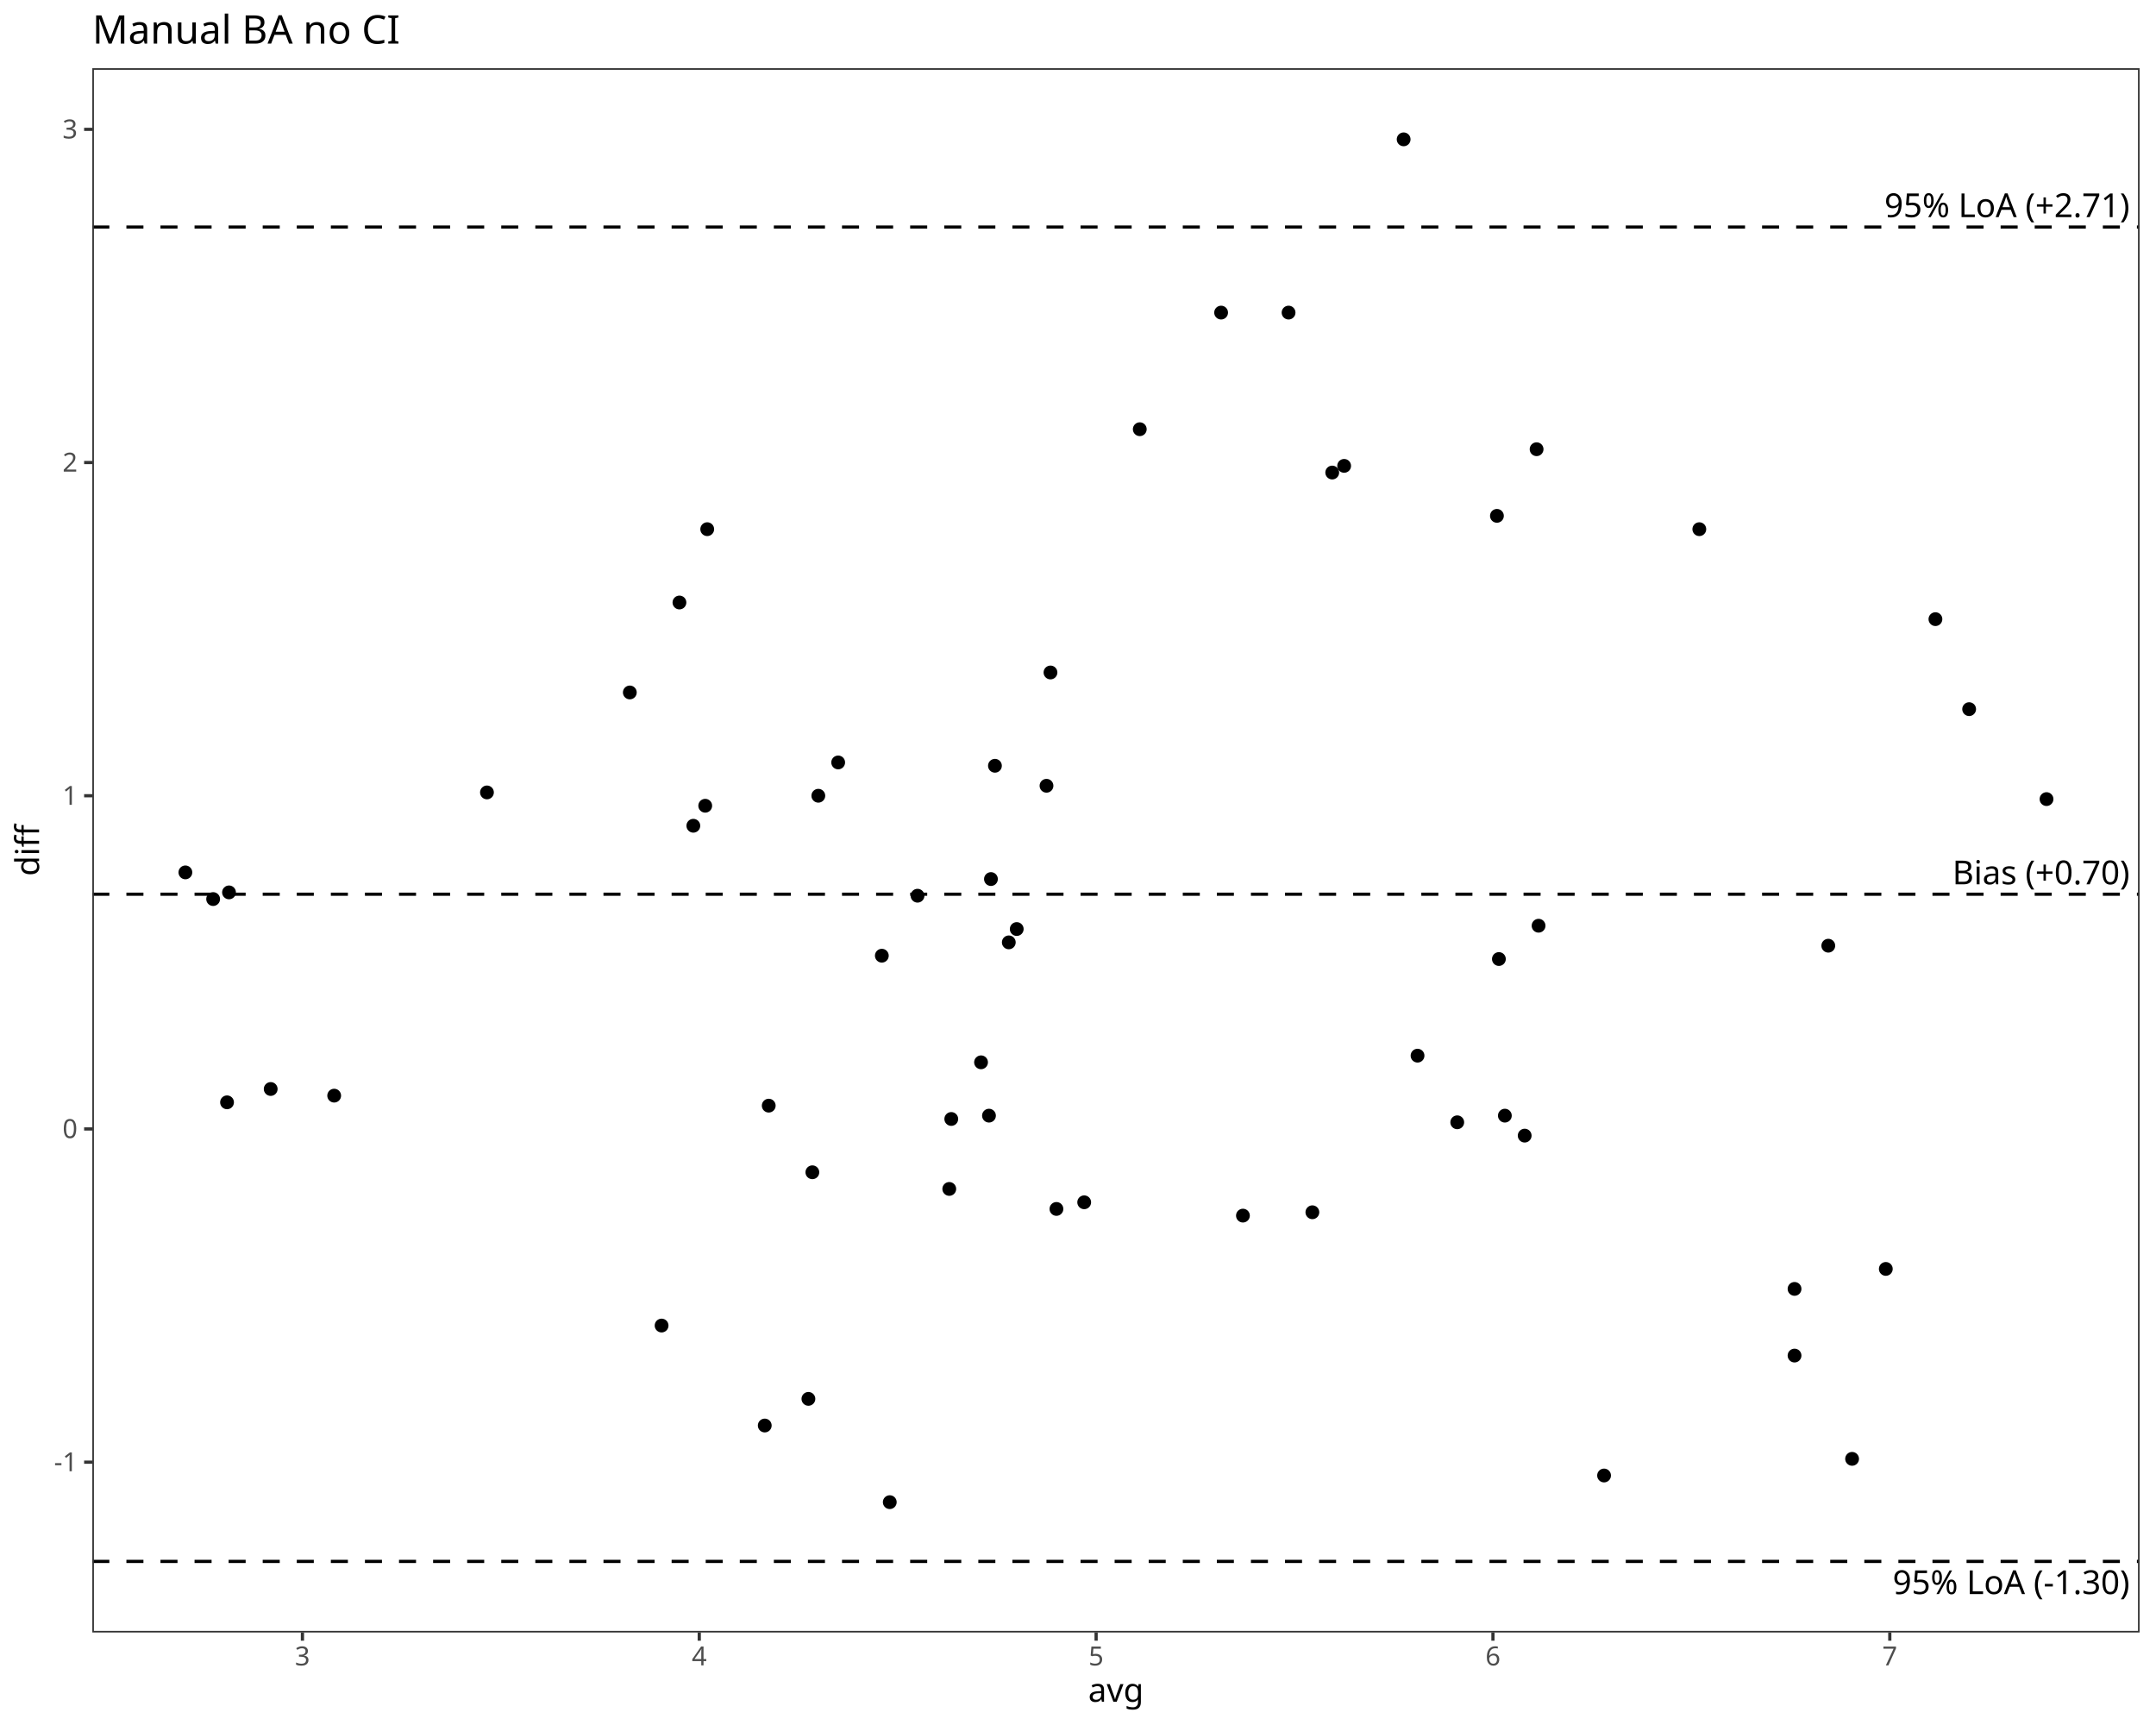
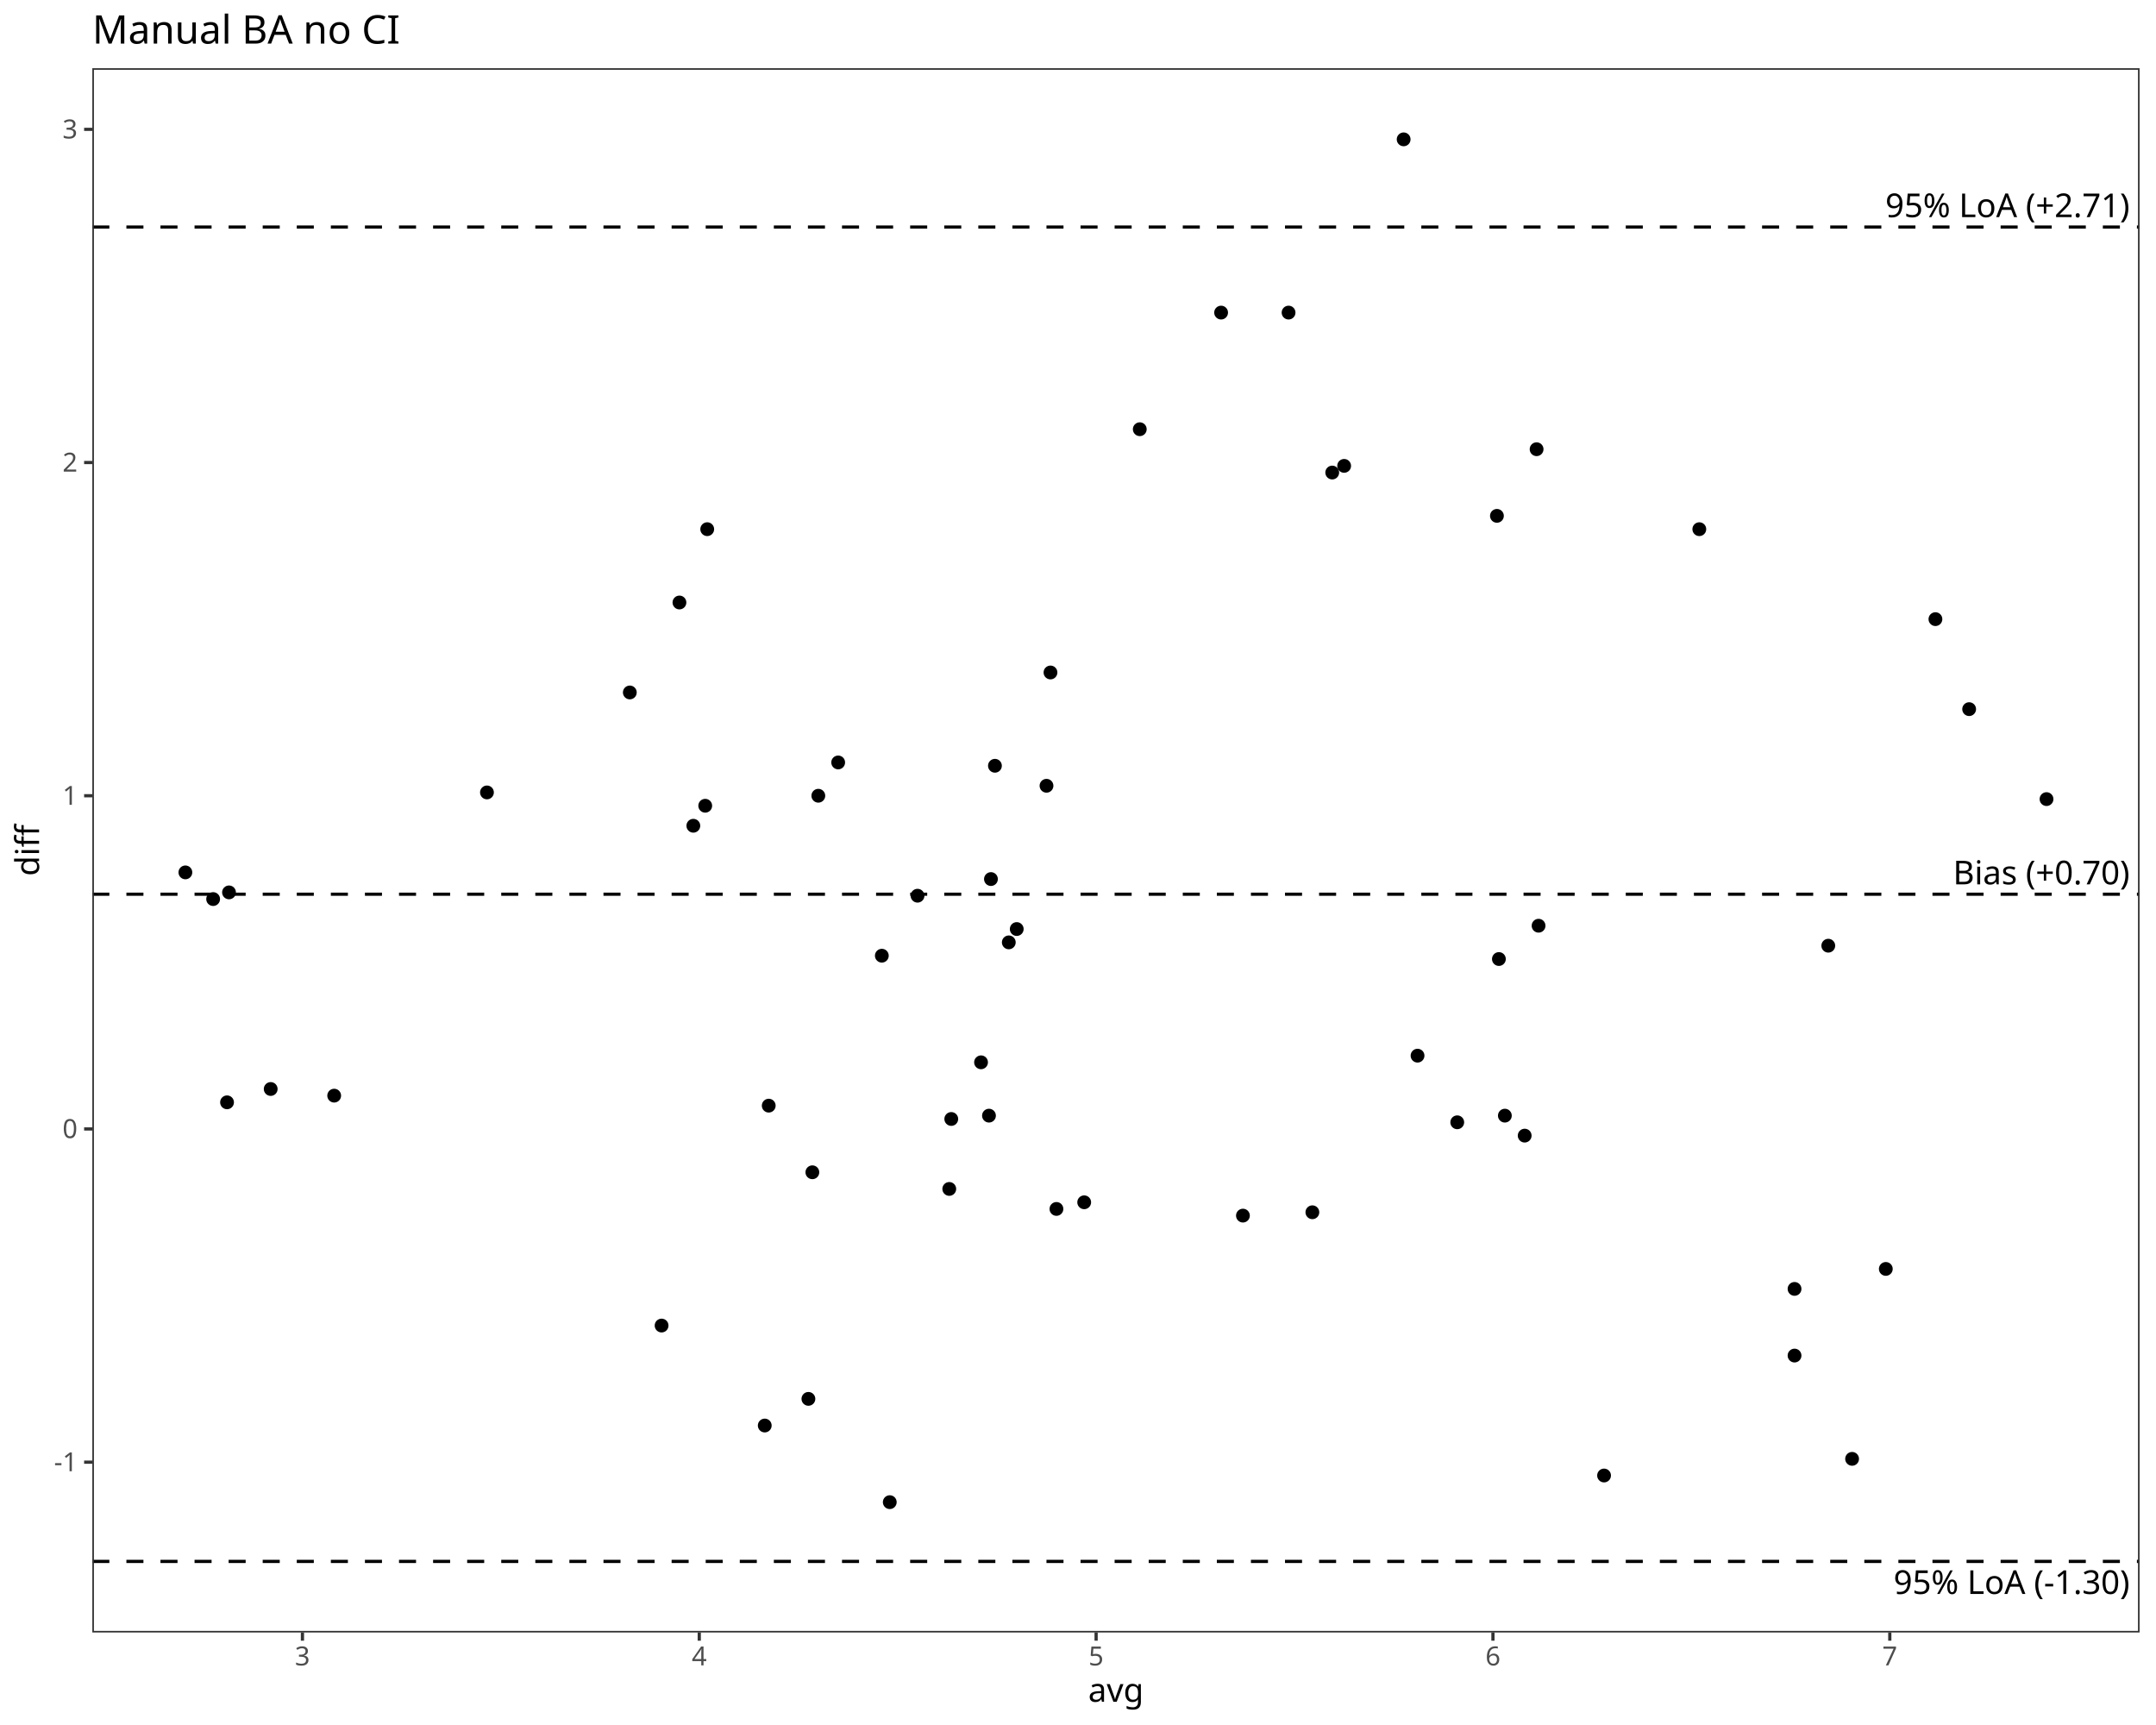
<svg xmlns="http://www.w3.org/2000/svg" class="svglite" data-engine-version="2.0" width="720.00pt" height="576.00pt" viewBox="0 0 720.00 576.00">
  <defs>
    <style type="text/css">
    .svglite line, .svglite polyline, .svglite polygon, .svglite path, .svglite rect, .svglite circle {
      fill: none;
      stroke: #000000;
      stroke-linecap: round;
      stroke-linejoin: round;
      stroke-miterlimit: 10.00;
    }
  </style>
  </defs>
  <rect width="100%" height="100%" style="stroke: none; fill: #FFFFFF;" />
  <defs>
    <clipPath id="cpMC4wMHw3MjAuMDB8MC4wMHw1NzYuMDA=">
      <rect x="0.00" y="0.00" width="720.00" height="576.00" />
    </clipPath>
  </defs>
  <g clip-path="url(#cpMC4wMHw3MjAuMDB8MC4wMHw1NzYuMDA=)">
    <rect x="0.00" y="0.00" width="720.00" height="576.00" style="stroke-width: 1.07; stroke: #FFFFFF; fill: #FFFFFF;" />
  </g>
  <defs>
    <clipPath id="cpMzAuODN8NzE0LjUyfDIyLjc4fDU0NS4xMQ==">
      <rect x="30.83" y="22.78" width="683.69" height="522.33" />
    </clipPath>
  </defs>
  <g clip-path="url(#cpMzAuODN8NzE0LjUyfDIyLjc4fDU0NS4xMQ==)">
    <rect x="30.83" y="22.78" width="683.69" height="522.33" style="stroke-width: 1.07; stroke: none; fill: #FFFFFF;" />
    <circle cx="657.60" cy="236.79" r="1.95" style="stroke-width: 0.71; fill: #000000;" />
    <circle cx="567.49" cy="176.70" r="1.95" style="stroke-width: 0.71; fill: #000000;" />
    <circle cx="683.44" cy="266.83" r="1.95" style="stroke-width: 0.71; fill: #000000;" />
    <circle cx="610.56" cy="315.78" r="1.95" style="stroke-width: 0.71; fill: #000000;" />
    <circle cx="646.34" cy="206.74" r="1.95" style="stroke-width: 0.71; fill: #000000;" />
    <circle cx="380.63" cy="143.32" r="1.95" style="stroke-width: 0.71; fill: #000000;" />
    <circle cx="468.75" cy="46.53" r="1.95" style="stroke-width: 0.71; fill: #000000;" />
    <circle cx="430.32" cy="104.38" r="1.95" style="stroke-width: 0.71; fill: #000000;" />
    <circle cx="407.79" cy="104.38" r="1.95" style="stroke-width: 0.71; fill: #000000;" />
    <circle cx="330.27" cy="372.53" r="1.95" style="stroke-width: 0.71; fill: #000000;" />
    <circle cx="415.08" cy="405.91" r="1.95" style="stroke-width: 0.71; fill: #000000;" />
    <circle cx="362.07" cy="401.46" r="1.95" style="stroke-width: 0.71; fill: #000000;" />
    <circle cx="352.80" cy="403.68" r="1.95" style="stroke-width: 0.71; fill: #000000;" />
    <circle cx="502.55" cy="372.53" r="1.95" style="stroke-width: 0.71; fill: #000000;" />
    <circle cx="438.27" cy="404.79" r="1.95" style="stroke-width: 0.71; fill: #000000;" />
    <circle cx="256.72" cy="369.19" r="1.95" style="stroke-width: 0.71; fill: #000000;" />
    <circle cx="220.94" cy="442.62" r="1.95" style="stroke-width: 0.71; fill: #000000;" />
    <circle cx="255.39" cy="476.00" r="1.95" style="stroke-width: 0.71; fill: #000000;" />
    <circle cx="269.97" cy="467.10" r="1.95" style="stroke-width: 0.71; fill: #000000;" />
    <circle cx="297.14" cy="501.59" r="1.95" style="stroke-width: 0.71; fill: #000000;" />
    <circle cx="111.60" cy="365.85" r="1.95" style="stroke-width: 0.71; fill: #000000;" />
    <circle cx="90.40" cy="363.63" r="1.95" style="stroke-width: 0.71; fill: #000000;" />
    <circle cx="75.82" cy="368.08" r="1.95" style="stroke-width: 0.71; fill: #000000;" />
    <circle cx="76.48" cy="297.98" r="1.95" style="stroke-width: 0.71; fill: #000000;" />
    <circle cx="61.91" cy="291.30" r="1.95" style="stroke-width: 0.71; fill: #000000;" />
    <circle cx="71.18" cy="300.21" r="1.95" style="stroke-width: 0.71; fill: #000000;" />
    <circle cx="486.65" cy="374.75" r="1.95" style="stroke-width: 0.71; fill: #000000;" />
    <circle cx="513.81" cy="309.11" r="1.95" style="stroke-width: 0.71; fill: #000000;" />
    <circle cx="473.39" cy="352.50" r="1.95" style="stroke-width: 0.71; fill: #000000;" />
    <circle cx="500.56" cy="320.23" r="1.95" style="stroke-width: 0.71; fill: #000000;" />
    <circle cx="513.15" cy="150.00" r="1.95" style="stroke-width: 0.71; fill: #000000;" />
    <circle cx="448.88" cy="155.56" r="1.95" style="stroke-width: 0.71; fill: #000000;" />
    <circle cx="444.90" cy="157.79" r="1.95" style="stroke-width: 0.71; fill: #000000;" />
    <circle cx="499.90" cy="172.25" r="1.95" style="stroke-width: 0.71; fill: #000000;" />
    <circle cx="317.01" cy="397.00" r="1.95" style="stroke-width: 0.71; fill: #000000;" />
    <circle cx="327.62" cy="354.72" r="1.95" style="stroke-width: 0.71; fill: #000000;" />
    <circle cx="330.93" cy="293.53" r="1.95" style="stroke-width: 0.71; fill: #000000;" />
    <circle cx="332.26" cy="255.70" r="1.95" style="stroke-width: 0.71; fill: #000000;" />
    <circle cx="349.48" cy="262.38" r="1.95" style="stroke-width: 0.71; fill: #000000;" />
    <circle cx="350.81" cy="224.55" r="1.95" style="stroke-width: 0.71; fill: #000000;" />
    <circle cx="210.33" cy="231.22" r="1.95" style="stroke-width: 0.71; fill: #000000;" />
    <circle cx="236.18" cy="176.70" r="1.95" style="stroke-width: 0.71; fill: #000000;" />
    <circle cx="162.62" cy="264.60" r="1.95" style="stroke-width: 0.71; fill: #000000;" />
    <circle cx="271.29" cy="391.44" r="1.95" style="stroke-width: 0.71; fill: #000000;" />
    <circle cx="317.68" cy="373.64" r="1.95" style="stroke-width: 0.71; fill: #000000;" />
    <circle cx="226.90" cy="201.18" r="1.95" style="stroke-width: 0.71; fill: #000000;" />
    <circle cx="231.54" cy="275.73" r="1.95" style="stroke-width: 0.71; fill: #000000;" />
    <circle cx="235.51" cy="269.05" r="1.95" style="stroke-width: 0.71; fill: #000000;" />
    <circle cx="629.77" cy="423.71" r="1.95" style="stroke-width: 0.71; fill: #000000;" />
    <circle cx="509.17" cy="379.20" r="1.95" style="stroke-width: 0.71; fill: #000000;" />
    <circle cx="599.29" cy="430.38" r="1.95" style="stroke-width: 0.71; fill: #000000;" />
    <circle cx="599.29" cy="452.64" r="1.95" style="stroke-width: 0.71; fill: #000000;" />
    <circle cx="618.51" cy="487.13" r="1.95" style="stroke-width: 0.71; fill: #000000;" />
    <circle cx="535.68" cy="492.69" r="1.95" style="stroke-width: 0.71; fill: #000000;" />
    <circle cx="336.89" cy="314.67" r="1.95" style="stroke-width: 0.71; fill: #000000;" />
    <circle cx="294.49" cy="319.12" r="1.95" style="stroke-width: 0.71; fill: #000000;" />
    <circle cx="279.91" cy="254.59" r="1.95" style="stroke-width: 0.71; fill: #000000;" />
    <circle cx="273.28" cy="265.71" r="1.95" style="stroke-width: 0.71; fill: #000000;" />
    <circle cx="306.41" cy="299.09" r="1.95" style="stroke-width: 0.71; fill: #000000;" />
    <circle cx="339.54" cy="310.22" r="1.95" style="stroke-width: 0.71; fill: #000000;" />
    <line x1="30.83" y1="298.59" x2="714.52" y2="298.59" style="stroke-width: 1.07; stroke-dasharray: 5.69,5.69; stroke-linecap: butt;" />
    <line x1="30.83" y1="521.37" x2="714.52" y2="521.37" style="stroke-width: 1.07; stroke-dasharray: 5.69,5.69; stroke-linecap: butt;" />
    <line x1="30.83" y1="75.81" x2="714.52" y2="75.81" style="stroke-width: 1.07; stroke-dasharray: 5.69,5.69; stroke-linecap: butt;" />
-     <polygon points="650.04,298.59 712.53,298.59 712.45,298.59 712.77,298.58 713.09,298.51 713.39,298.40 713.66,298.24 713.91,298.04 714.12,297.80 714.29,297.53 714.42,297.23 714.49,296.92 714.52,296.60 714.52,296.60 714.52,286.36 714.52,286.36 714.49,286.04 714.42,285.73 714.29,285.43 714.12,285.16 713.91,284.92 713.66,284.72 713.39,284.56 713.09,284.45 712.77,284.38 712.53,284.37 650.04,284.37 650.28,284.38 649.96,284.37 649.65,284.41 649.34,284.50 649.05,284.64 648.79,284.82 648.56,285.04 648.36,285.29 648.22,285.58 648.12,285.88 648.06,286.20 648.06,286.36 648.06,296.60 648.06,296.44 648.06,296.76 648.12,297.08 648.22,297.38 648.36,297.67 648.56,297.92 648.79,298.14 649.05,298.32 649.34,298.46 649.65,298.55 649.96,298.59 " style="stroke-width: nan; stroke: none; fill: none;" />
-     <text x="711.21" y="295.28" text-anchor="end" style="font-size: 11.04px; font-family: sans;" textLength="59.84px" lengthAdjust="spacingAndGlyphs">Bias (+0.70)</text>
-     <polygon points="629.49,535.59 712.53,535.59 712.45,535.59 712.77,535.58 713.09,535.51 713.39,535.40 713.66,535.24 713.91,535.04 714.12,534.80 714.29,534.53 714.42,534.23 714.49,533.92 714.52,533.60 714.52,533.60 714.52,523.36 714.52,523.36 714.49,523.04 714.42,522.73 714.29,522.43 714.12,522.16 713.91,521.92 713.66,521.72 713.39,521.56 713.09,521.45 712.77,521.38 712.53,521.37 629.49,521.37 629.73,521.38 629.41,521.37 629.09,521.41 628.79,521.50 628.50,521.64 628.23,521.82 628.00,522.04 627.81,522.30 627.66,522.58 627.56,522.88 627.51,523.20 627.50,523.36 627.50,533.60 627.51,533.44 627.51,533.76 627.56,534.08 627.66,534.38 627.81,534.67 628.00,534.92 628.23,535.14 628.50,535.33 628.79,535.46 629.09,535.55 629.41,535.59 " style="stroke-width: nan; stroke: none; fill: none;" />
-     <text x="711.21" y="532.28" text-anchor="end" style="font-size: 11.04px; font-family: sans;" textLength="80.39px" lengthAdjust="spacingAndGlyphs">95% LoA (-1.30)</text>
-     <polygon points="626.72,75.81 712.53,75.81 712.45,75.81 712.77,75.80 713.09,75.73 713.39,75.62 713.66,75.46 713.91,75.26 714.12,75.02 714.29,74.75 714.42,74.45 714.49,74.14 714.52,73.82 714.52,73.82 714.52,63.58 714.52,63.58 714.49,63.26 714.42,62.95 714.29,62.65 714.12,62.38 713.91,62.14 713.66,61.94 713.39,61.78 713.09,61.67 712.77,61.60 712.53,61.59 626.72,61.59 626.95,61.60 626.64,61.59 626.32,61.63 626.01,61.72 625.72,61.85 625.46,62.04 625.23,62.26 625.04,62.51 624.89,62.80 624.79,63.10 624.73,63.42 624.73,63.58 624.73,73.82 624.73,73.66 624.73,73.98 624.79,74.30 624.89,74.60 625.04,74.88 625.23,75.14 625.46,75.36 625.72,75.54 626.01,75.68 626.32,75.77 626.64,75.81 " style="stroke-width: nan; stroke: none; fill: none;" />
-     <text x="711.21" y="72.50" text-anchor="end" style="font-size: 11.04px; font-family: sans;" textLength="83.17px" lengthAdjust="spacingAndGlyphs">95% LoA (+2.71)</text>
+     <polygon points="650.28,298.59 712.54,298.59 712.46,298.59 712.78,298.58 713.09,298.51 713.39,298.40 713.67,298.24 713.91,298.04 714.12,297.80 714.29,297.53 714.42,297.24 714.49,296.93 714.52,296.61 714.52,296.61 714.52,286.40 714.52,286.40 714.49,286.08 714.42,285.77 714.29,285.48 714.12,285.21 713.91,284.97 713.67,284.77 713.39,284.61 713.09,284.50 712.78,284.43 712.54,284.42 650.28,284.42 650.51,284.43 650.20,284.42 649.88,284.46 649.57,284.55 649.29,284.69 649.02,284.87 648.79,285.09 648.60,285.34 648.45,285.62 648.35,285.93 648.30,286.24 648.30,286.40 648.30,296.61 648.30,296.45 648.30,296.77 648.35,297.08 648.45,297.39 648.60,297.67 648.79,297.92 649.02,298.14 649.29,298.32 649.57,298.46 649.88,298.55 650.20,298.59 " style="stroke-width: nan; stroke: none; fill: none;" />
+     <text x="711.22" y="295.29" text-anchor="end" style="font-size: 11.00px; font-family: sans;" textLength="59.62px" lengthAdjust="spacingAndGlyphs">Bias (+0.70)</text>
+     <polygon points="629.80,535.54 712.54,535.54 712.46,535.54 712.78,535.53 713.09,535.46 713.39,535.35 713.67,535.19 713.91,534.99 714.12,534.75 714.29,534.48 714.42,534.19 714.49,533.88 714.52,533.56 714.52,533.56 714.52,523.35 714.52,523.35 714.49,523.03 714.42,522.72 714.29,522.43 714.12,522.16 713.91,521.92 713.67,521.72 713.39,521.56 713.09,521.45 712.78,521.38 712.54,521.37 629.80,521.37 630.04,521.38 629.72,521.37 629.40,521.41 629.09,521.50 628.81,521.64 628.54,521.82 628.31,522.04 628.12,522.29 627.97,522.57 627.87,522.88 627.82,523.19 627.82,523.35 627.82,533.56 627.82,533.40 627.82,533.72 627.87,534.03 627.97,534.34 628.12,534.62 628.31,534.87 628.54,535.09 628.81,535.28 629.09,535.41 629.40,535.50 629.72,535.54 " style="stroke-width: nan; stroke: none; fill: none;" />
+     <text x="711.22" y="532.24" text-anchor="end" style="font-size: 11.00px; font-family: sans;" textLength="80.10px" lengthAdjust="spacingAndGlyphs">95% LoA (-1.30)</text>
+     <polygon points="627.03,75.81 712.54,75.81 712.46,75.81 712.78,75.80 713.09,75.73 713.39,75.62 713.67,75.46 713.91,75.26 714.12,75.02 714.29,74.75 714.42,74.46 714.49,74.15 714.52,73.83 714.52,73.83 714.52,63.62 714.52,63.62 714.49,63.30 714.42,62.99 714.29,62.70 714.12,62.43 713.91,62.19 713.67,61.99 713.39,61.83 713.09,61.72 712.78,61.65 712.54,61.64 627.03,61.64 627.27,61.65 626.95,61.64 626.63,61.68 626.33,61.77 626.04,61.91 625.78,62.09 625.55,62.31 625.36,62.56 625.21,62.84 625.11,63.15 625.06,63.46 625.05,63.62 625.05,73.83 625.06,73.67 625.06,73.99 625.11,74.30 625.21,74.61 625.36,74.89 625.55,75.14 625.78,75.36 626.04,75.54 626.33,75.68 626.63,75.77 626.95,75.81 " style="stroke-width: nan; stroke: none; fill: none;" />
+     <text x="711.22" y="72.51" text-anchor="end" style="font-size: 11.00px; font-family: sans;" textLength="82.87px" lengthAdjust="spacingAndGlyphs">95% LoA (+2.71)</text>
    <rect x="30.83" y="22.78" width="683.69" height="522.33" style="stroke-width: 1.07; stroke: #333333;" />
  </g>
  <g clip-path="url(#cpMC4wMHw3MjAuMDB8MC4wMHw1NzYuMDA=)">
    <text x="25.90" y="491.27" text-anchor="end" style="font-size: 8.80px; fill: #4D4D4D; font-family: sans;" textLength="7.82px" lengthAdjust="spacingAndGlyphs">-1</text>
    <text x="25.90" y="380.01" text-anchor="end" style="font-size: 8.80px; fill: #4D4D4D; font-family: sans;" textLength="4.89px" lengthAdjust="spacingAndGlyphs">0</text>
    <text x="25.90" y="268.74" text-anchor="end" style="font-size: 8.80px; fill: #4D4D4D; font-family: sans;" textLength="4.89px" lengthAdjust="spacingAndGlyphs">1</text>
    <text x="25.90" y="157.48" text-anchor="end" style="font-size: 8.80px; fill: #4D4D4D; font-family: sans;" textLength="4.89px" lengthAdjust="spacingAndGlyphs">2</text>
    <text x="25.90" y="46.22" text-anchor="end" style="font-size: 8.80px; fill: #4D4D4D; font-family: sans;" textLength="4.89px" lengthAdjust="spacingAndGlyphs">3</text>
    <polyline points="28.09,488.24 30.83,488.24 " style="stroke-width: 1.07; stroke: #333333; stroke-linecap: butt;" />
    <polyline points="28.09,376.98 30.83,376.98 " style="stroke-width: 1.07; stroke: #333333; stroke-linecap: butt;" />
    <polyline points="28.09,265.71 30.83,265.71 " style="stroke-width: 1.07; stroke: #333333; stroke-linecap: butt;" />
    <polyline points="28.09,154.45 30.83,154.45 " style="stroke-width: 1.07; stroke: #333333; stroke-linecap: butt;" />
    <polyline points="28.09,43.19 30.83,43.19 " style="stroke-width: 1.07; stroke: #333333; stroke-linecap: butt;" />
    <polyline points="101.00,547.85 101.00,545.11 " style="stroke-width: 1.07; stroke: #333333; stroke-linecap: butt;" />
    <polyline points="233.52,547.85 233.52,545.11 " style="stroke-width: 1.07; stroke: #333333; stroke-linecap: butt;" />
    <polyline points="366.05,547.85 366.05,545.11 " style="stroke-width: 1.07; stroke: #333333; stroke-linecap: butt;" />
    <polyline points="498.57,547.85 498.57,545.11 " style="stroke-width: 1.07; stroke: #333333; stroke-linecap: butt;" />
    <polyline points="631.10,547.85 631.10,545.11 " style="stroke-width: 1.07; stroke: #333333; stroke-linecap: butt;" />
    <text x="101.00" y="556.10" text-anchor="middle" style="font-size: 8.80px; fill: #4D4D4D; font-family: sans;" textLength="4.89px" lengthAdjust="spacingAndGlyphs">3</text>
    <text x="233.52" y="556.10" text-anchor="middle" style="font-size: 8.80px; fill: #4D4D4D; font-family: sans;" textLength="4.89px" lengthAdjust="spacingAndGlyphs">4</text>
    <text x="366.05" y="556.10" text-anchor="middle" style="font-size: 8.80px; fill: #4D4D4D; font-family: sans;" textLength="4.89px" lengthAdjust="spacingAndGlyphs">5</text>
    <text x="498.57" y="556.10" text-anchor="middle" style="font-size: 8.80px; fill: #4D4D4D; font-family: sans;" textLength="4.89px" lengthAdjust="spacingAndGlyphs">6</text>
    <text x="631.10" y="556.10" text-anchor="middle" style="font-size: 8.80px; fill: #4D4D4D; font-family: sans;" textLength="4.89px" lengthAdjust="spacingAndGlyphs">7</text>
    <text x="372.67" y="568.24" text-anchor="middle" style="font-size: 11.00px; font-family: sans;" textLength="17.74px" lengthAdjust="spacingAndGlyphs">avg</text>
    <text transform="translate(13.05,283.95) rotate(-90)" text-anchor="middle" style="font-size: 11.00px; font-family: sans;" textLength="14.67px" lengthAdjust="spacingAndGlyphs">diff</text>
    <text x="30.83" y="14.56" style="font-size: 13.20px; font-family: sans;" textLength="99.80px" lengthAdjust="spacingAndGlyphs">Manual BA no CI</text>
  </g>
</svg>
